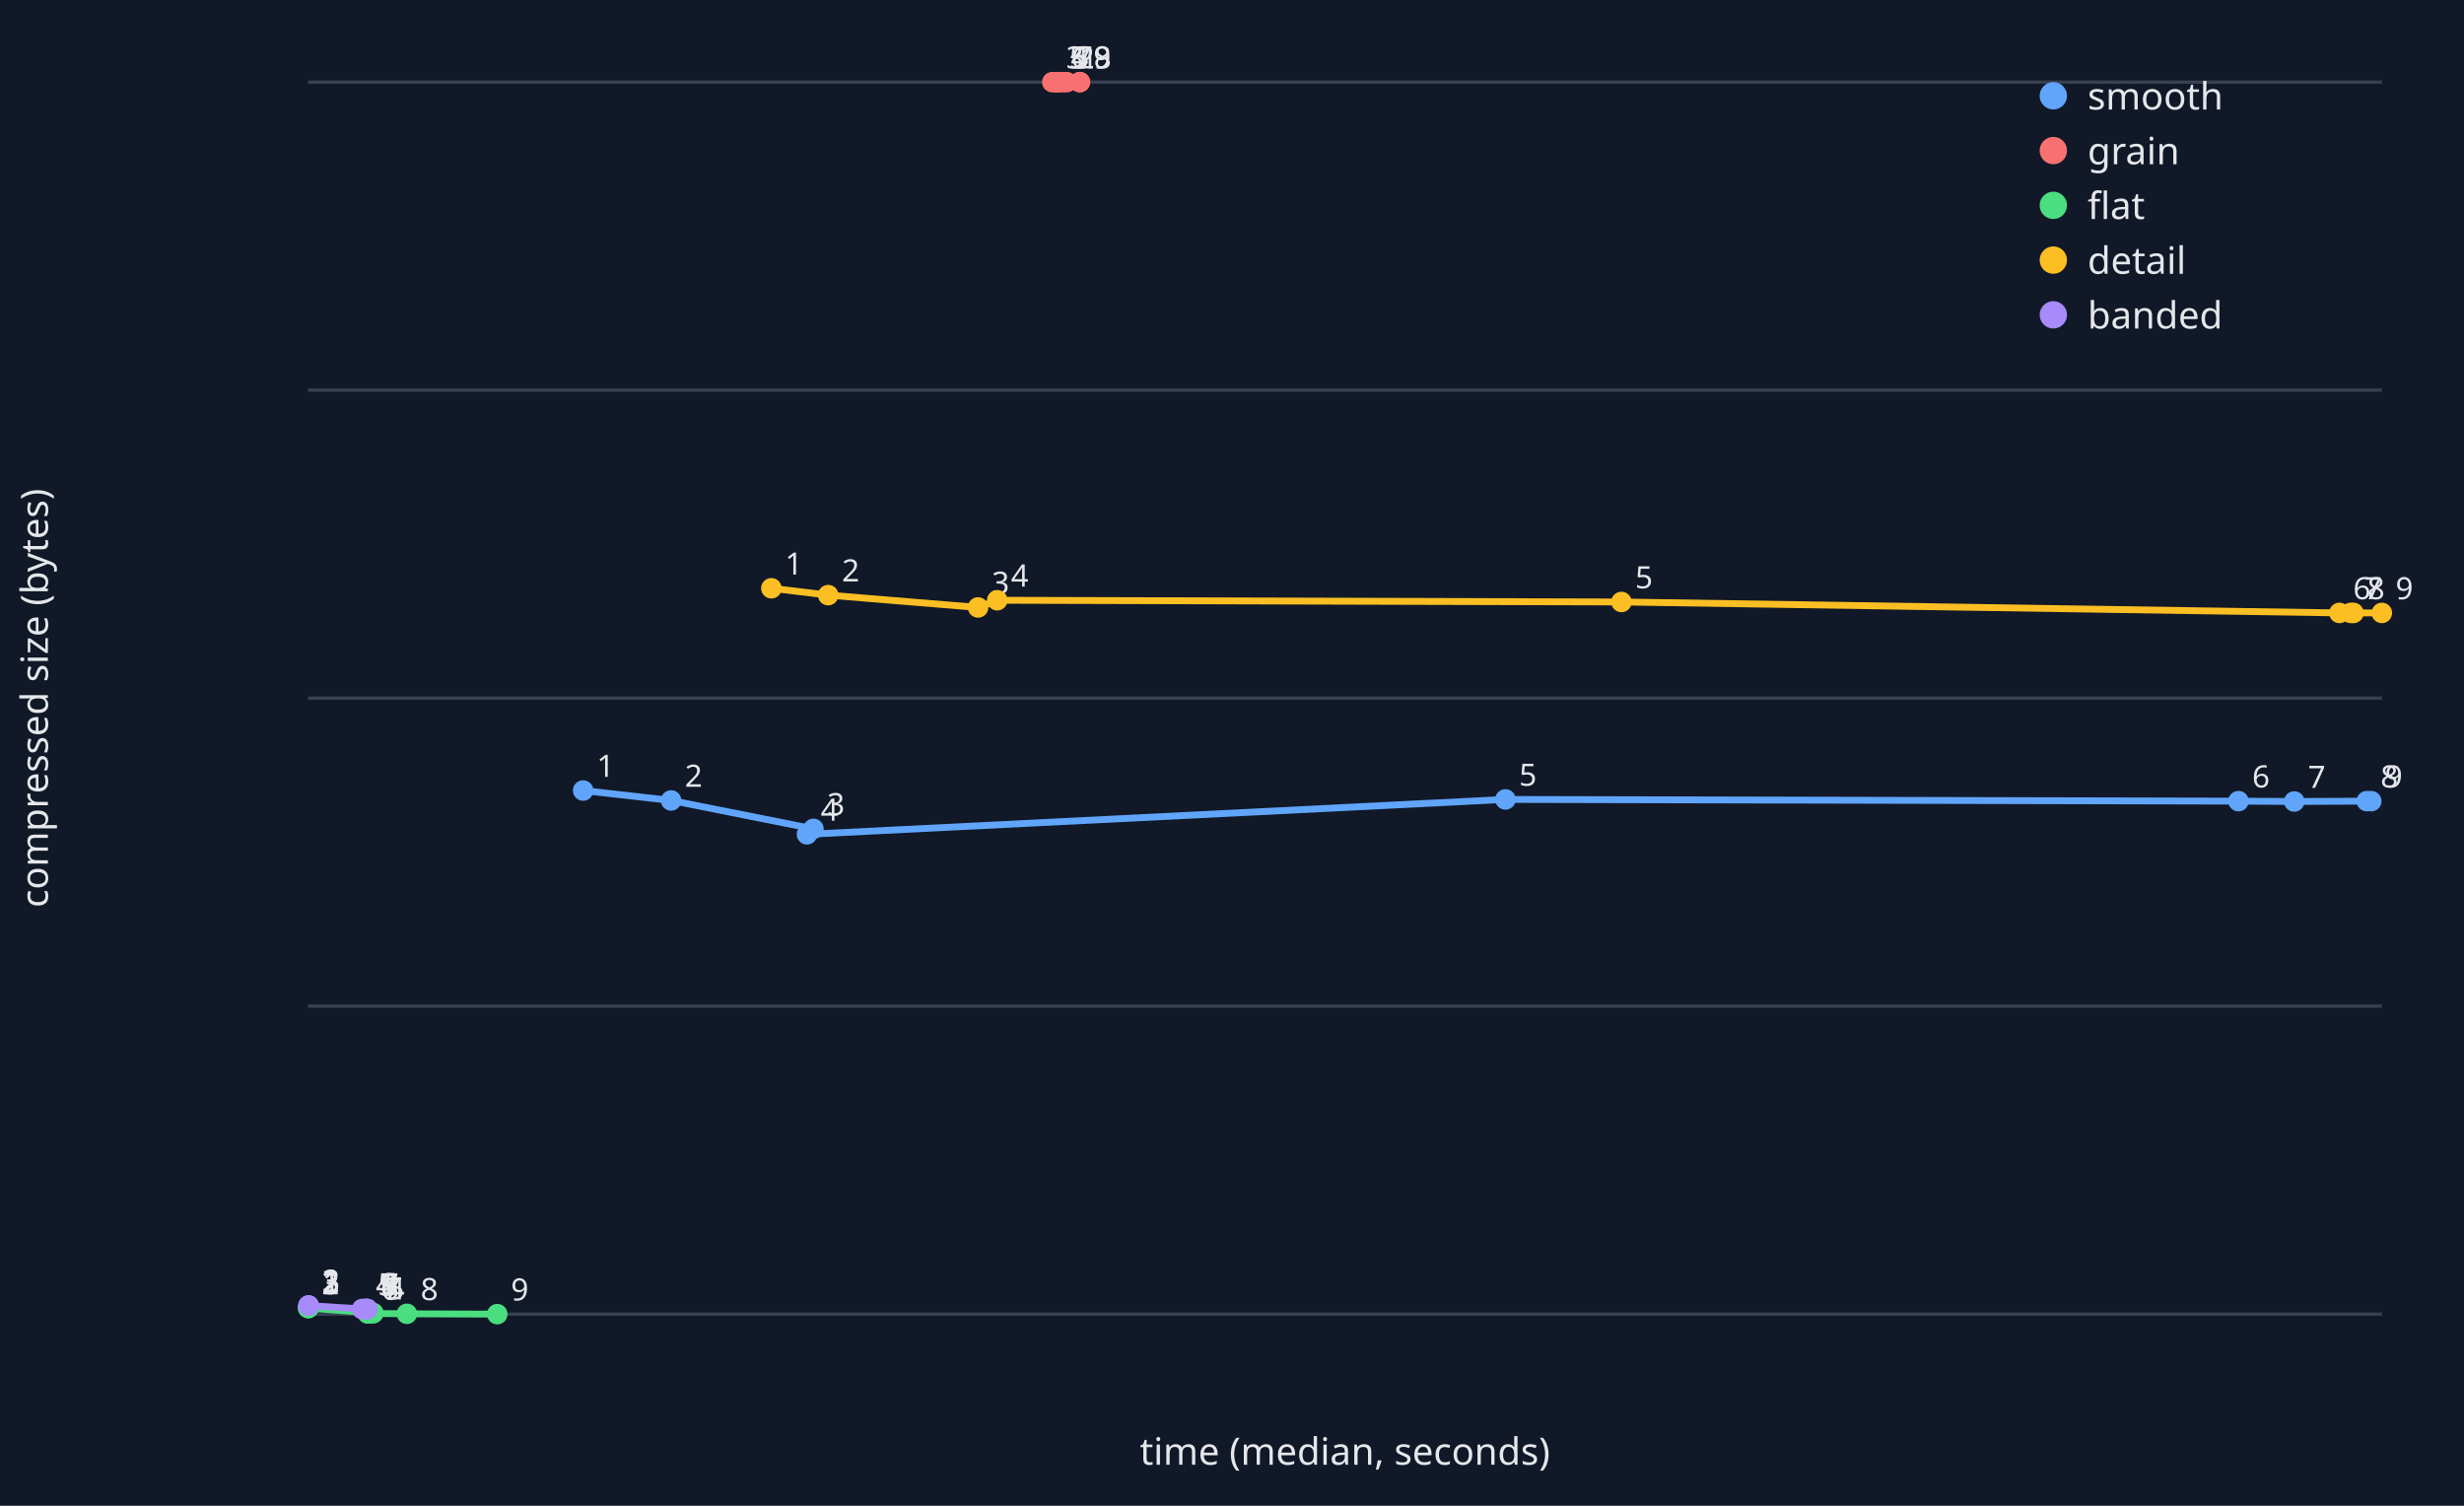
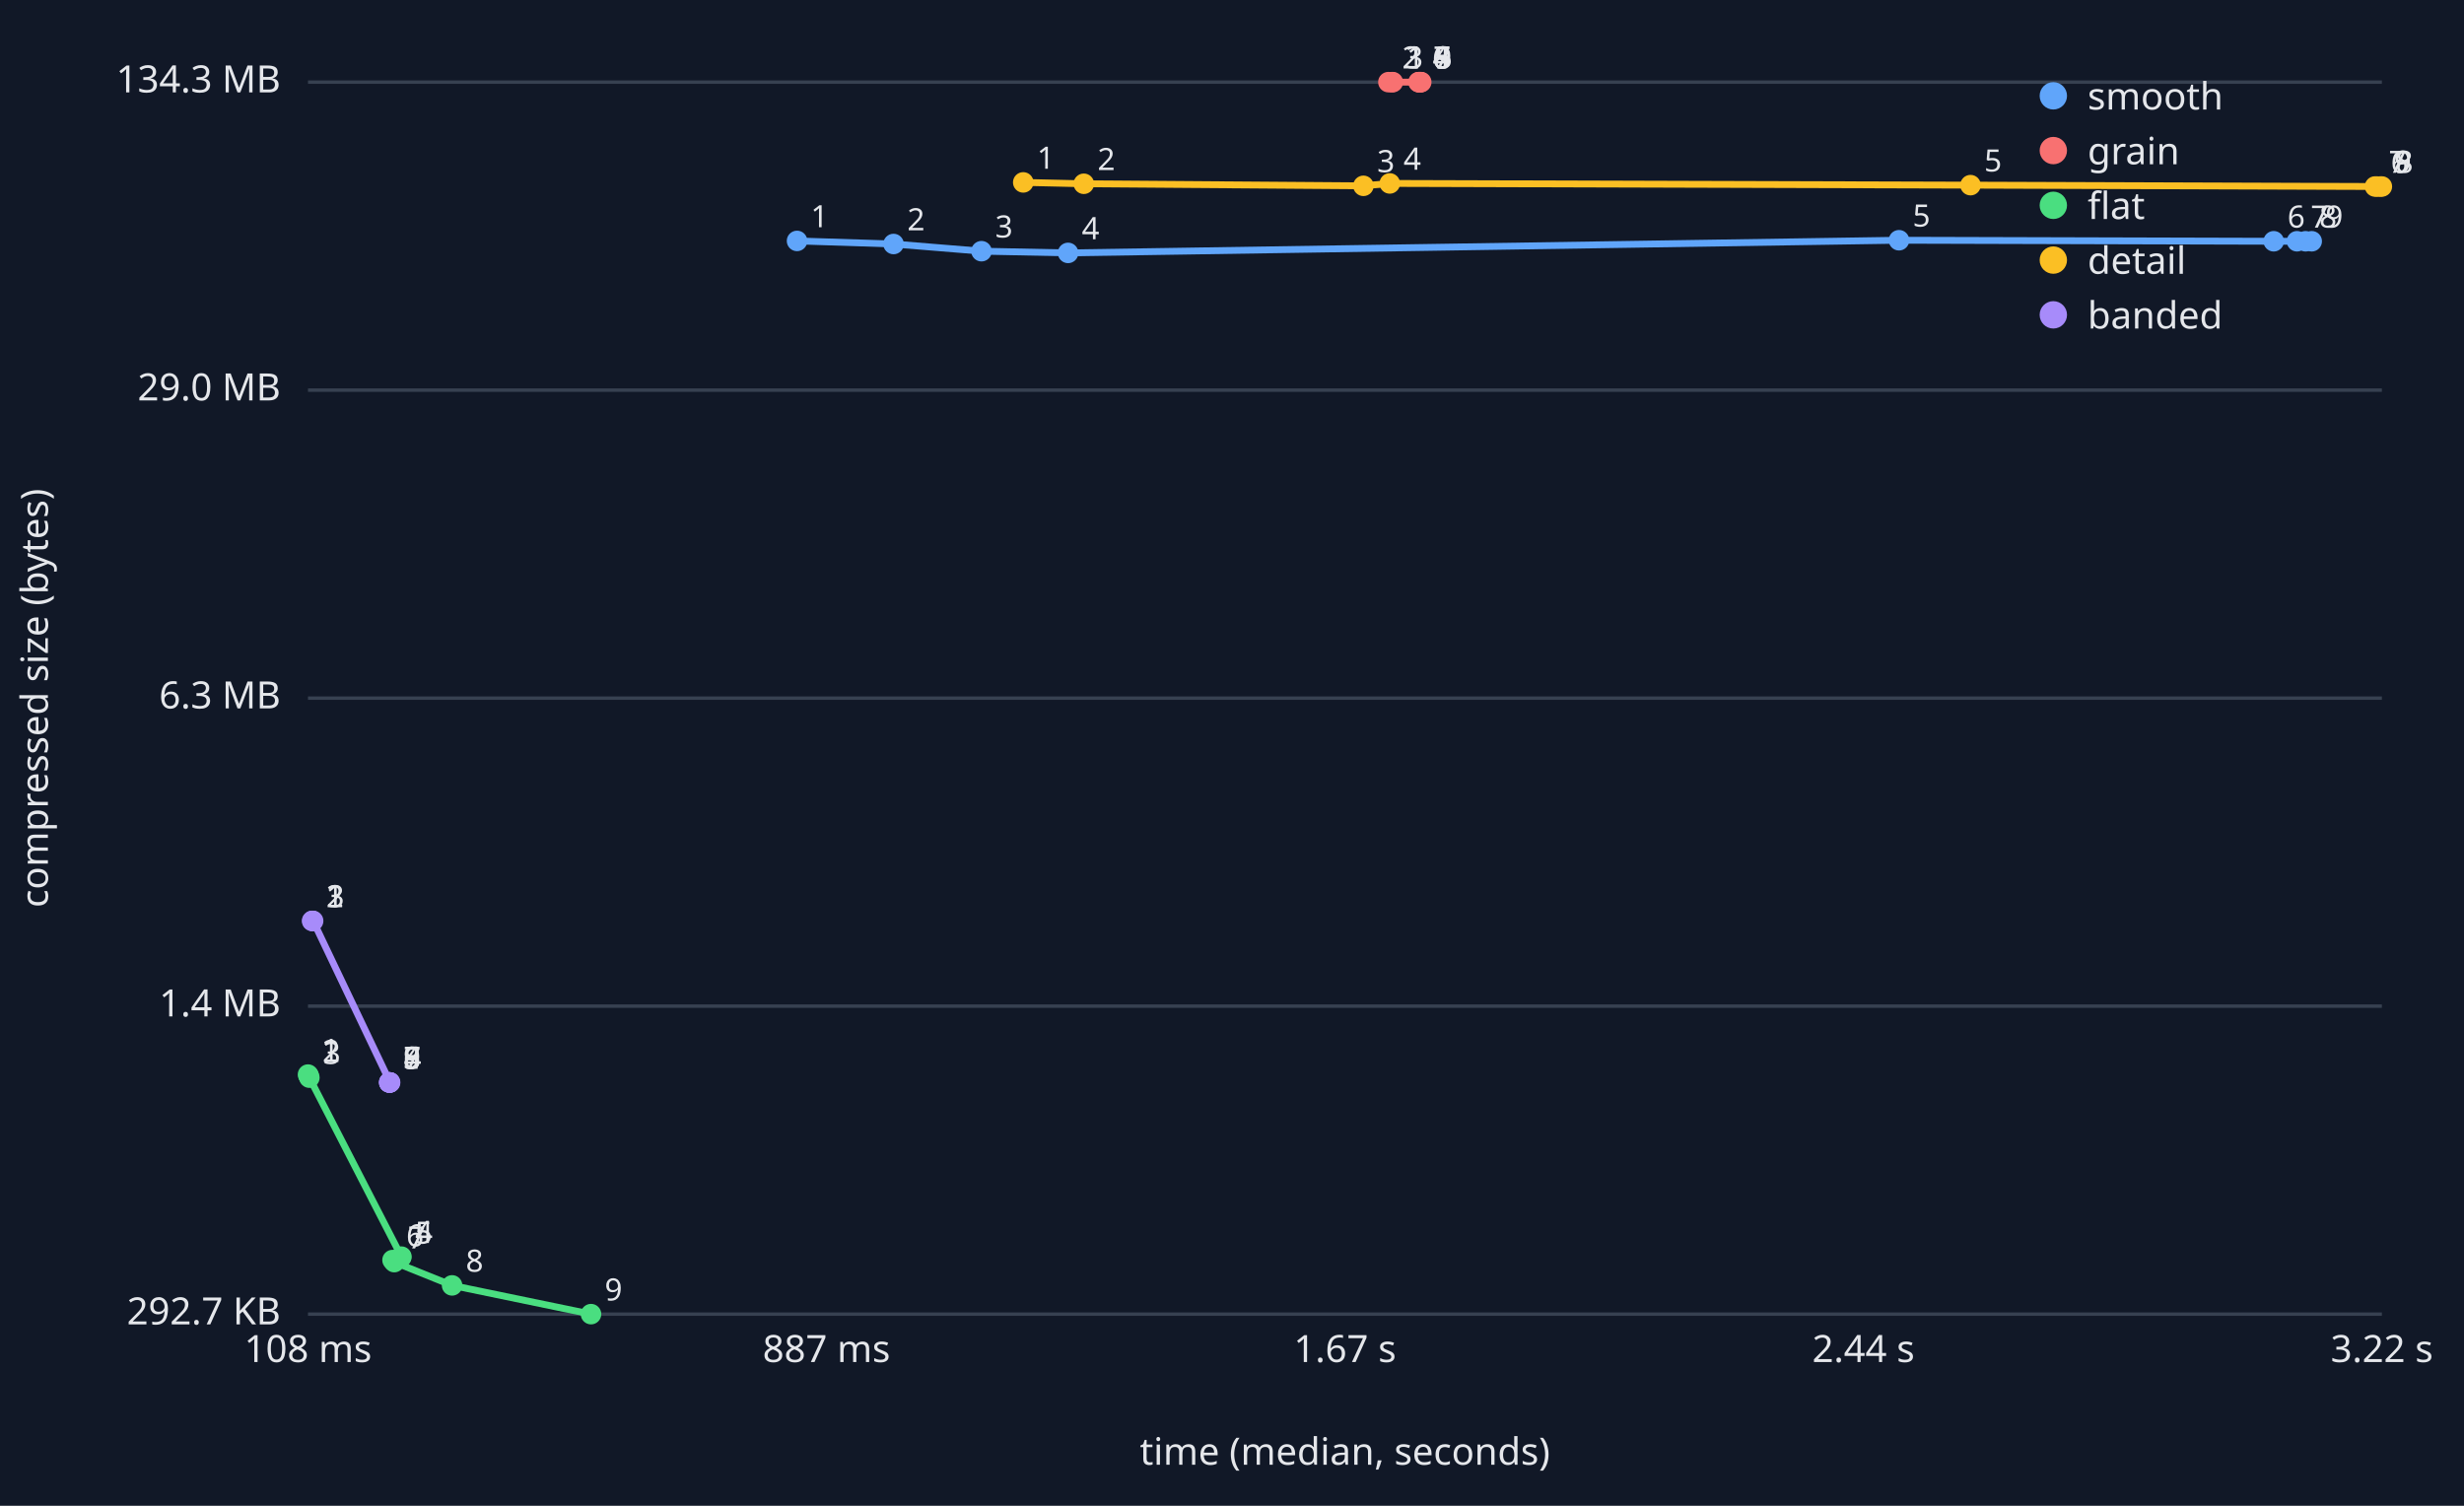
<svg xmlns="http://www.w3.org/2000/svg" viewBox="0 0 720 440" font-family="sans-serif" font-size="11">
  <rect width="720" height="440" fill="#111827" />
+   <text x="82" y="27.0" fill="#e5e7eb" text-anchor="end">134.3 MB</text>
+   <text x="82" y="117.0" fill="#e5e7eb" text-anchor="end">29.0 MB</text>
+   <text x="82" y="207.0" fill="#e5e7eb" text-anchor="end">6.3 MB</text>
+   <text x="82" y="297.0" fill="#e5e7eb" text-anchor="end">1.4 MB</text>
+   <text x="82" y="387.0" fill="#e5e7eb" text-anchor="end">292.7 KB</text>
+   <text x="90.0" y="398" fill="#e5e7eb" text-anchor="middle">108 ms</text>
+   <text x="241.5" y="398" fill="#e5e7eb" text-anchor="middle">887 ms</text>
+   <text x="393.0" y="398" fill="#e5e7eb" text-anchor="middle">1.67 s</text>
+   <text x="544.5" y="398" fill="#e5e7eb" text-anchor="middle">2.44 s</text>
+   <text x="696.0" y="398" fill="#e5e7eb" text-anchor="middle">3.22 s</text>
  <line x1="90" y1="24.0" x2="696" y2="24.0" stroke="#374151" stroke-width="1" />
  <line x1="90" y1="114.0" x2="696" y2="114.0" stroke="#374151" stroke-width="1" />
  <line x1="90" y1="204.0" x2="696" y2="204.0" stroke="#374151" stroke-width="1" />
  <line x1="90" y1="294.0" x2="696" y2="294.0" stroke="#374151" stroke-width="1" />
  <line x1="90" y1="384.0" x2="696" y2="384.0" stroke="#374151" stroke-width="1" />
  <text x="393.0" y="428" fill="#e5e7eb" text-anchor="middle">time (median, seconds)</text>
  <text x="14" y="204.0" fill="#e5e7eb" text-anchor="middle" transform="rotate(-90 14 204.0)">compressed size (bytes)</text>
-   <polyline points="170.4,231.0 196.1,233.9 237.7,242.2 235.8,243.8 439.9,233.6 654.1,234.1 670.4,234.2 691.6,234.1 692.9,234.1" fill="none" stroke="#60a5fa" stroke-width="2" />
-   <circle cx="170.4" cy="231.0" r="3" fill="#60a5fa" />
-   <text x="174.4" y="227.0" fill="#e5e7eb" font-size="9">1</text>
-   <circle cx="196.1" cy="233.9" r="3" fill="#60a5fa" />
-   <text x="200.1" y="229.9" fill="#e5e7eb" font-size="9">2</text>
-   <circle cx="237.7" cy="242.2" r="3" fill="#60a5fa" />
-   <text x="241.7" y="238.2" fill="#e5e7eb" font-size="9">3</text>
-   <circle cx="235.8" cy="243.8" r="3" fill="#60a5fa" />
-   <text x="239.8" y="239.8" fill="#e5e7eb" font-size="9">4</text>
-   <circle cx="439.9" cy="233.6" r="3" fill="#60a5fa" />
-   <text x="443.9" y="229.6" fill="#e5e7eb" font-size="9">5</text>
-   <circle cx="654.1" cy="234.1" r="3" fill="#60a5fa" />
-   <text x="658.1" y="230.1" fill="#e5e7eb" font-size="9">6</text>
-   <circle cx="670.4" cy="234.2" r="3" fill="#60a5fa" />
-   <text x="674.4" y="230.2" fill="#e5e7eb" font-size="9">7</text>
-   <circle cx="691.6" cy="234.1" r="3" fill="#60a5fa" />
-   <text x="695.6" y="230.1" fill="#e5e7eb" font-size="9">8</text>
-   <circle cx="692.9" cy="234.1" r="3" fill="#60a5fa" />
-   <text x="696.9" y="230.1" fill="#e5e7eb" font-size="9">9</text>
-   <polyline points="311.7,24.0 310.7,24.0 307.5,24.0 308.9,24.0 308.4,24.0 309.0,24.0 309.8,24.0 315.6,24.0 315.5,24.0" fill="none" stroke="#f87171" stroke-width="2" />
-   <circle cx="311.7" cy="24.0" r="3" fill="#f87171" />
-   <text x="315.7" y="20.0" fill="#e5e7eb" font-size="9">1</text>
-   <circle cx="310.7" cy="24.0" r="3" fill="#f87171" />
-   <text x="314.7" y="20.0" fill="#e5e7eb" font-size="9">2</text>
-   <circle cx="307.5" cy="24.0" r="3" fill="#f87171" />
-   <text x="311.5" y="20.0" fill="#e5e7eb" font-size="9">3</text>
-   <circle cx="308.9" cy="24.0" r="3" fill="#f87171" />
-   <text x="312.9" y="20.0" fill="#e5e7eb" font-size="9">4</text>
-   <circle cx="308.4" cy="24.0" r="3" fill="#f87171" />
-   <text x="312.4" y="20.0" fill="#e5e7eb" font-size="9">5</text>
-   <circle cx="309.0" cy="24.0" r="3" fill="#f87171" />
-   <text x="313.0" y="20.0" fill="#e5e7eb" font-size="9">6</text>
-   <circle cx="309.8" cy="24.0" r="3" fill="#f87171" />
-   <text x="313.8" y="20.0" fill="#e5e7eb" font-size="9">7</text>
-   <circle cx="315.6" cy="24.0" r="3" fill="#f87171" />
-   <text x="319.6" y="20.0" fill="#e5e7eb" font-size="9">8</text>
-   <circle cx="315.5" cy="24.0" r="3" fill="#f87171" />
-   <text x="319.5" y="20.0" fill="#e5e7eb" font-size="9">9</text>
-   <polyline points="90.2,382.2 90.0,382.2 90.1,382.2 109.1,383.7 109.0,383.7 107.4,383.8 107.9,383.8 118.9,383.9 145.3,384.0" fill="none" stroke="#4ade80" stroke-width="2" />
-   <circle cx="90.2" cy="382.2" r="3" fill="#4ade80" />
-   <text x="94.2" y="378.2" fill="#e5e7eb" font-size="9">1</text>
-   <circle cx="90.0" cy="382.2" r="3" fill="#4ade80" />
-   <text x="94.0" y="378.2" fill="#e5e7eb" font-size="9">2</text>
-   <circle cx="90.1" cy="382.2" r="3" fill="#4ade80" />
-   <text x="94.1" y="378.2" fill="#e5e7eb" font-size="9">3</text>
-   <circle cx="109.1" cy="383.7" r="3" fill="#4ade80" />
-   <text x="113.1" y="379.7" fill="#e5e7eb" font-size="9">4</text>
-   <circle cx="109.0" cy="383.7" r="3" fill="#4ade80" />
-   <text x="113.0" y="379.7" fill="#e5e7eb" font-size="9">5</text>
-   <circle cx="107.4" cy="383.8" r="3" fill="#4ade80" />
-   <text x="111.4" y="379.8" fill="#e5e7eb" font-size="9">6</text>
-   <circle cx="107.9" cy="383.8" r="3" fill="#4ade80" />
-   <text x="111.9" y="379.8" fill="#e5e7eb" font-size="9">7</text>
-   <circle cx="118.9" cy="383.9" r="3" fill="#4ade80" />
-   <text x="122.9" y="379.9" fill="#e5e7eb" font-size="9">8</text>
-   <circle cx="145.3" cy="384.0" r="3" fill="#4ade80" />
-   <text x="149.3" y="380.0" fill="#e5e7eb" font-size="9">9</text>
-   <polyline points="225.4,171.9 242.0,173.9 285.8,177.5 291.4,175.4 473.8,175.9 683.6,179.1 686.9,179.1 687.7,179.1 696.0,179.1" fill="none" stroke="#fbbf24" stroke-width="2" />
-   <circle cx="225.4" cy="171.9" r="3" fill="#fbbf24" />
-   <text x="229.4" y="167.9" fill="#e5e7eb" font-size="9">1</text>
-   <circle cx="242.0" cy="173.9" r="3" fill="#fbbf24" />
-   <text x="246.0" y="169.9" fill="#e5e7eb" font-size="9">2</text>
-   <circle cx="285.8" cy="177.5" r="3" fill="#fbbf24" />
-   <text x="289.8" y="173.5" fill="#e5e7eb" font-size="9">3</text>
-   <circle cx="291.4" cy="175.4" r="3" fill="#fbbf24" />
-   <text x="295.4" y="171.4" fill="#e5e7eb" font-size="9">4</text>
-   <circle cx="473.8" cy="175.9" r="3" fill="#fbbf24" />
-   <text x="477.8" y="171.9" fill="#e5e7eb" font-size="9">5</text>
-   <circle cx="683.6" cy="179.1" r="3" fill="#fbbf24" />
-   <text x="687.6" y="175.1" fill="#e5e7eb" font-size="9">6</text>
-   <circle cx="686.9" cy="179.1" r="3" fill="#fbbf24" />
-   <text x="690.9" y="175.1" fill="#e5e7eb" font-size="9">7</text>
-   <circle cx="687.7" cy="179.1" r="3" fill="#fbbf24" />
-   <text x="691.7" y="175.1" fill="#e5e7eb" font-size="9">8</text>
-   <circle cx="696.0" cy="179.1" r="3" fill="#fbbf24" />
-   <text x="700.0" y="175.1" fill="#e5e7eb" font-size="9">9</text>
-   <polyline points="90.2,381.5 90.1,381.5 90.2,381.5 105.8,382.5 106.4,382.5 107.2,382.5 107.4,382.5 107.2,382.5 106.9,382.5" fill="none" stroke="#a78bfa" stroke-width="2" />
-   <circle cx="90.2" cy="381.5" r="3" fill="#a78bfa" />
-   <text x="94.2" y="377.5" fill="#e5e7eb" font-size="9">1</text>
-   <circle cx="90.1" cy="381.5" r="3" fill="#a78bfa" />
-   <text x="94.1" y="377.5" fill="#e5e7eb" font-size="9">2</text>
-   <circle cx="90.2" cy="381.5" r="3" fill="#a78bfa" />
-   <text x="94.2" y="377.5" fill="#e5e7eb" font-size="9">3</text>
-   <circle cx="105.8" cy="382.5" r="3" fill="#a78bfa" />
-   <text x="109.8" y="378.5" fill="#e5e7eb" font-size="9">4</text>
-   <circle cx="106.4" cy="382.5" r="3" fill="#a78bfa" />
-   <text x="110.4" y="378.5" fill="#e5e7eb" font-size="9">5</text>
-   <circle cx="107.2" cy="382.5" r="3" fill="#a78bfa" />
-   <text x="111.2" y="378.5" fill="#e5e7eb" font-size="9">6</text>
-   <circle cx="107.4" cy="382.5" r="3" fill="#a78bfa" />
-   <text x="111.4" y="378.5" fill="#e5e7eb" font-size="9">7</text>
-   <circle cx="107.2" cy="382.5" r="3" fill="#a78bfa" />
-   <text x="111.2" y="378.5" fill="#e5e7eb" font-size="9">8</text>
-   <circle cx="106.9" cy="382.5" r="3" fill="#a78bfa" />
-   <text x="110.9" y="378.5" fill="#e5e7eb" font-size="9">9</text>
+   <polyline points="232.9,70.4 261.1,71.3 286.8,73.4 312.1,73.9 554.9,70.2 664.4,70.5 671.2,70.5 673.7,70.5 675.5,70.5" fill="none" stroke="#60a5fa" stroke-width="2" />
+   <circle cx="232.9" cy="70.4" r="3" fill="#60a5fa" />
+   <text x="236.9" y="66.4" fill="#e5e7eb" font-size="9">1</text>
+   <circle cx="261.1" cy="71.3" r="3" fill="#60a5fa" />
+   <text x="265.1" y="67.3" fill="#e5e7eb" font-size="9">2</text>
+   <circle cx="286.8" cy="73.4" r="3" fill="#60a5fa" />
+   <text x="290.8" y="69.4" fill="#e5e7eb" font-size="9">3</text>
+   <circle cx="312.1" cy="73.9" r="3" fill="#60a5fa" />
+   <text x="316.1" y="69.9" fill="#e5e7eb" font-size="9">4</text>
+   <circle cx="554.9" cy="70.2" r="3" fill="#60a5fa" />
+   <text x="558.9" y="66.2" fill="#e5e7eb" font-size="9">5</text>
+   <circle cx="664.4" cy="70.5" r="3" fill="#60a5fa" />
+   <text x="668.4" y="66.5" fill="#e5e7eb" font-size="9">6</text>
+   <circle cx="671.2" cy="70.5" r="3" fill="#60a5fa" />
+   <text x="675.2" y="66.5" fill="#e5e7eb" font-size="9">7</text>
+   <circle cx="673.7" cy="70.5" r="3" fill="#60a5fa" />
+   <text x="677.7" y="66.5" fill="#e5e7eb" font-size="9">8</text>
+   <circle cx="675.5" cy="70.5" r="3" fill="#60a5fa" />
+   <text x="679.5" y="66.5" fill="#e5e7eb" font-size="9">9</text>
+   <polyline points="407.0,24.0 405.7,24.0 406.7,24.0 414.6,24.0 415.3,24.0 414.5,24.0 414.8,24.0 414.9,24.0 415.1,24.0" fill="none" stroke="#f87171" stroke-width="2" />
+   <circle cx="407.0" cy="24.0" r="3" fill="#f87171" />
+   <text x="411.0" y="20.0" fill="#e5e7eb" font-size="9">1</text>
+   <circle cx="405.7" cy="24.0" r="3" fill="#f87171" />
+   <text x="409.7" y="20.0" fill="#e5e7eb" font-size="9">2</text>
+   <circle cx="406.7" cy="24.0" r="3" fill="#f87171" />
+   <text x="410.7" y="20.0" fill="#e5e7eb" font-size="9">3</text>
+   <circle cx="414.6" cy="24.0" r="3" fill="#f87171" />
+   <text x="418.6" y="20.0" fill="#e5e7eb" font-size="9">4</text>
+   <circle cx="415.3" cy="24.0" r="3" fill="#f87171" />
+   <text x="419.3" y="20.0" fill="#e5e7eb" font-size="9">5</text>
+   <circle cx="414.5" cy="24.0" r="3" fill="#f87171" />
+   <text x="418.5" y="20.0" fill="#e5e7eb" font-size="9">6</text>
+   <circle cx="414.8" cy="24.0" r="3" fill="#f87171" />
+   <text x="418.8" y="20.0" fill="#e5e7eb" font-size="9">7</text>
+   <circle cx="414.9" cy="24.0" r="3" fill="#f87171" />
+   <text x="418.9" y="20.0" fill="#e5e7eb" font-size="9">8</text>
+   <circle cx="415.1" cy="24.0" r="3" fill="#f87171" />
+   <text x="419.1" y="20.0" fill="#e5e7eb" font-size="9">9</text>
+   <polyline points="90.0,314.0 90.2,314.3 90.4,314.9 117.3,367.2 117.2,367.4 114.7,368.2 115.2,368.8 132.1,375.6 172.7,384.0" fill="none" stroke="#4ade80" stroke-width="2" />
+   <circle cx="90.0" cy="314.0" r="3" fill="#4ade80" />
+   <text x="94.0" y="310.0" fill="#e5e7eb" font-size="9">1</text>
+   <circle cx="90.2" cy="314.3" r="3" fill="#4ade80" />
+   <text x="94.2" y="310.3" fill="#e5e7eb" font-size="9">2</text>
+   <circle cx="90.4" cy="314.9" r="3" fill="#4ade80" />
+   <text x="94.4" y="310.9" fill="#e5e7eb" font-size="9">3</text>
+   <circle cx="117.3" cy="367.2" r="3" fill="#4ade80" />
+   <text x="121.3" y="363.2" fill="#e5e7eb" font-size="9">4</text>
+   <circle cx="117.2" cy="367.4" r="3" fill="#4ade80" />
+   <text x="121.2" y="363.4" fill="#e5e7eb" font-size="9">5</text>
+   <circle cx="114.7" cy="368.2" r="3" fill="#4ade80" />
+   <text x="118.7" y="364.2" fill="#e5e7eb" font-size="9">6</text>
+   <circle cx="115.2" cy="368.8" r="3" fill="#4ade80" />
+   <text x="119.2" y="364.8" fill="#e5e7eb" font-size="9">7</text>
+   <circle cx="132.1" cy="375.6" r="3" fill="#4ade80" />
+   <text x="136.1" y="371.6" fill="#e5e7eb" font-size="9">8</text>
+   <circle cx="172.7" cy="384.0" r="3" fill="#4ade80" />
+   <text x="176.7" y="380.0" fill="#e5e7eb" font-size="9">9</text>
+   <polyline points="299.0,53.3 316.7,53.7 398.4,54.3 406.1,53.6 575.8,54.1 694.6,54.5 694.0,54.5 696.0,54.5 695.5,54.5" fill="none" stroke="#fbbf24" stroke-width="2" />
+   <circle cx="299.0" cy="53.3" r="3" fill="#fbbf24" />
+   <text x="303.0" y="49.3" fill="#e5e7eb" font-size="9">1</text>
+   <circle cx="316.7" cy="53.7" r="3" fill="#fbbf24" />
+   <text x="320.7" y="49.7" fill="#e5e7eb" font-size="9">2</text>
+   <circle cx="398.4" cy="54.3" r="3" fill="#fbbf24" />
+   <text x="402.4" y="50.3" fill="#e5e7eb" font-size="9">3</text>
+   <circle cx="406.1" cy="53.6" r="3" fill="#fbbf24" />
+   <text x="410.1" y="49.6" fill="#e5e7eb" font-size="9">4</text>
+   <circle cx="575.8" cy="54.1" r="3" fill="#fbbf24" />
+   <text x="579.8" y="50.1" fill="#e5e7eb" font-size="9">5</text>
+   <circle cx="694.6" cy="54.5" r="3" fill="#fbbf24" />
+   <text x="698.6" y="50.5" fill="#e5e7eb" font-size="9">6</text>
+   <circle cx="694.0" cy="54.5" r="3" fill="#fbbf24" />
+   <text x="698.0" y="50.5" fill="#e5e7eb" font-size="9">7</text>
+   <circle cx="696.0" cy="54.5" r="3" fill="#fbbf24" />
+   <text x="700.0" y="50.5" fill="#e5e7eb" font-size="9">8</text>
+   <circle cx="695.5" cy="54.5" r="3" fill="#fbbf24" />
+   <text x="699.5" y="50.5" fill="#e5e7eb" font-size="9">9</text>
+   <polyline points="91.2,269.1 91.3,269.1 91.5,269.1 114.0,316.3 113.7,316.3 113.8,316.3 113.9,316.3 113.8,316.3 113.8,316.3" fill="none" stroke="#a78bfa" stroke-width="2" />
+   <circle cx="91.2" cy="269.1" r="3" fill="#a78bfa" />
+   <text x="95.2" y="265.1" fill="#e5e7eb" font-size="9">1</text>
+   <circle cx="91.3" cy="269.1" r="3" fill="#a78bfa" />
+   <text x="95.3" y="265.1" fill="#e5e7eb" font-size="9">2</text>
+   <circle cx="91.5" cy="269.1" r="3" fill="#a78bfa" />
+   <text x="95.5" y="265.1" fill="#e5e7eb" font-size="9">3</text>
+   <circle cx="114.0" cy="316.3" r="3" fill="#a78bfa" />
+   <text x="118.0" y="312.3" fill="#e5e7eb" font-size="9">4</text>
+   <circle cx="113.7" cy="316.3" r="3" fill="#a78bfa" />
+   <text x="117.7" y="312.3" fill="#e5e7eb" font-size="9">5</text>
+   <circle cx="113.8" cy="316.3" r="3" fill="#a78bfa" />
+   <text x="117.8" y="312.3" fill="#e5e7eb" font-size="9">6</text>
+   <circle cx="113.9" cy="316.3" r="3" fill="#a78bfa" />
+   <text x="117.9" y="312.3" fill="#e5e7eb" font-size="9">7</text>
+   <circle cx="113.8" cy="316.3" r="3" fill="#a78bfa" />
+   <text x="117.8" y="312.3" fill="#e5e7eb" font-size="9">8</text>
+   <circle cx="113.8" cy="316.3" r="3" fill="#a78bfa" />
+   <text x="117.8" y="312.3" fill="#e5e7eb" font-size="9">9</text>
  <circle cx="600" cy="28.0" r="4" fill="#60a5fa" />
  <text x="610" y="32.0" fill="#e5e7eb">smooth</text>
  <circle cx="600" cy="44.0" r="4" fill="#f87171" />
  <text x="610" y="48.0" fill="#e5e7eb">grain</text>
  <circle cx="600" cy="60.0" r="4" fill="#4ade80" />
  <text x="610" y="64.0" fill="#e5e7eb">flat</text>
  <circle cx="600" cy="76.0" r="4" fill="#fbbf24" />
  <text x="610" y="80.0" fill="#e5e7eb">detail</text>
  <circle cx="600" cy="92.0" r="4" fill="#a78bfa" />
  <text x="610" y="96.0" fill="#e5e7eb">banded</text>
</svg>
